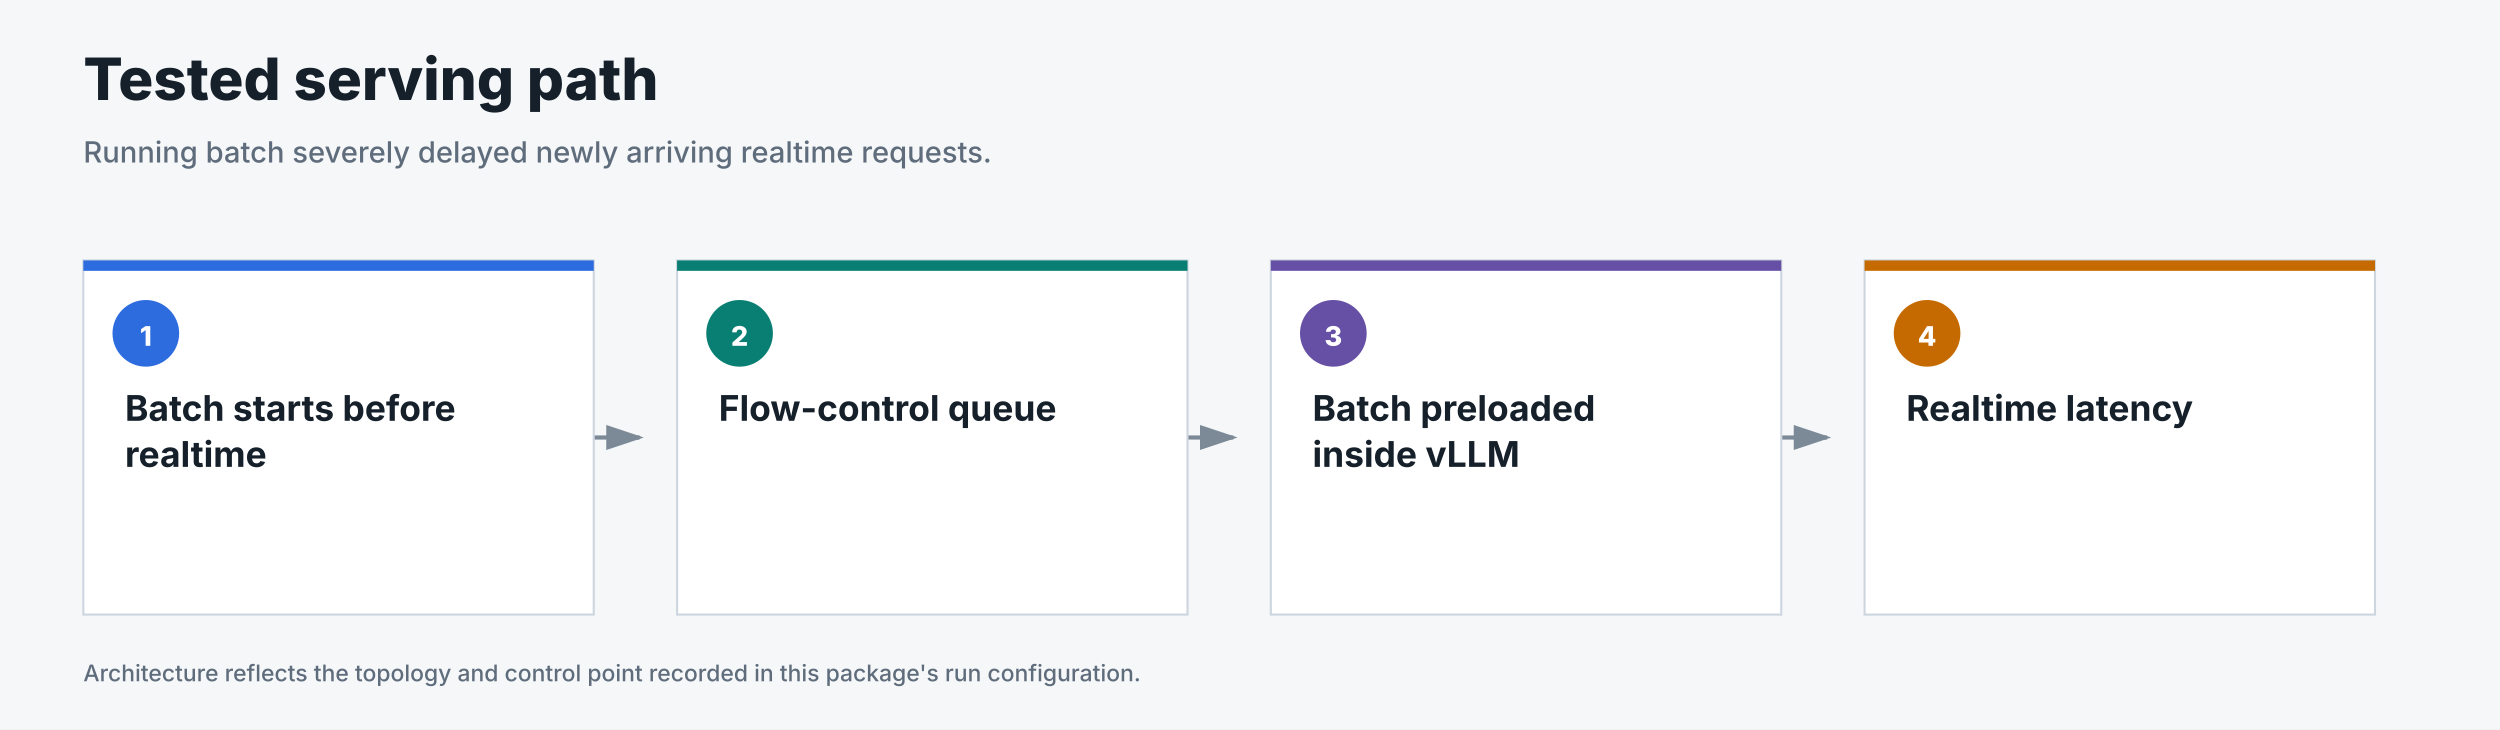
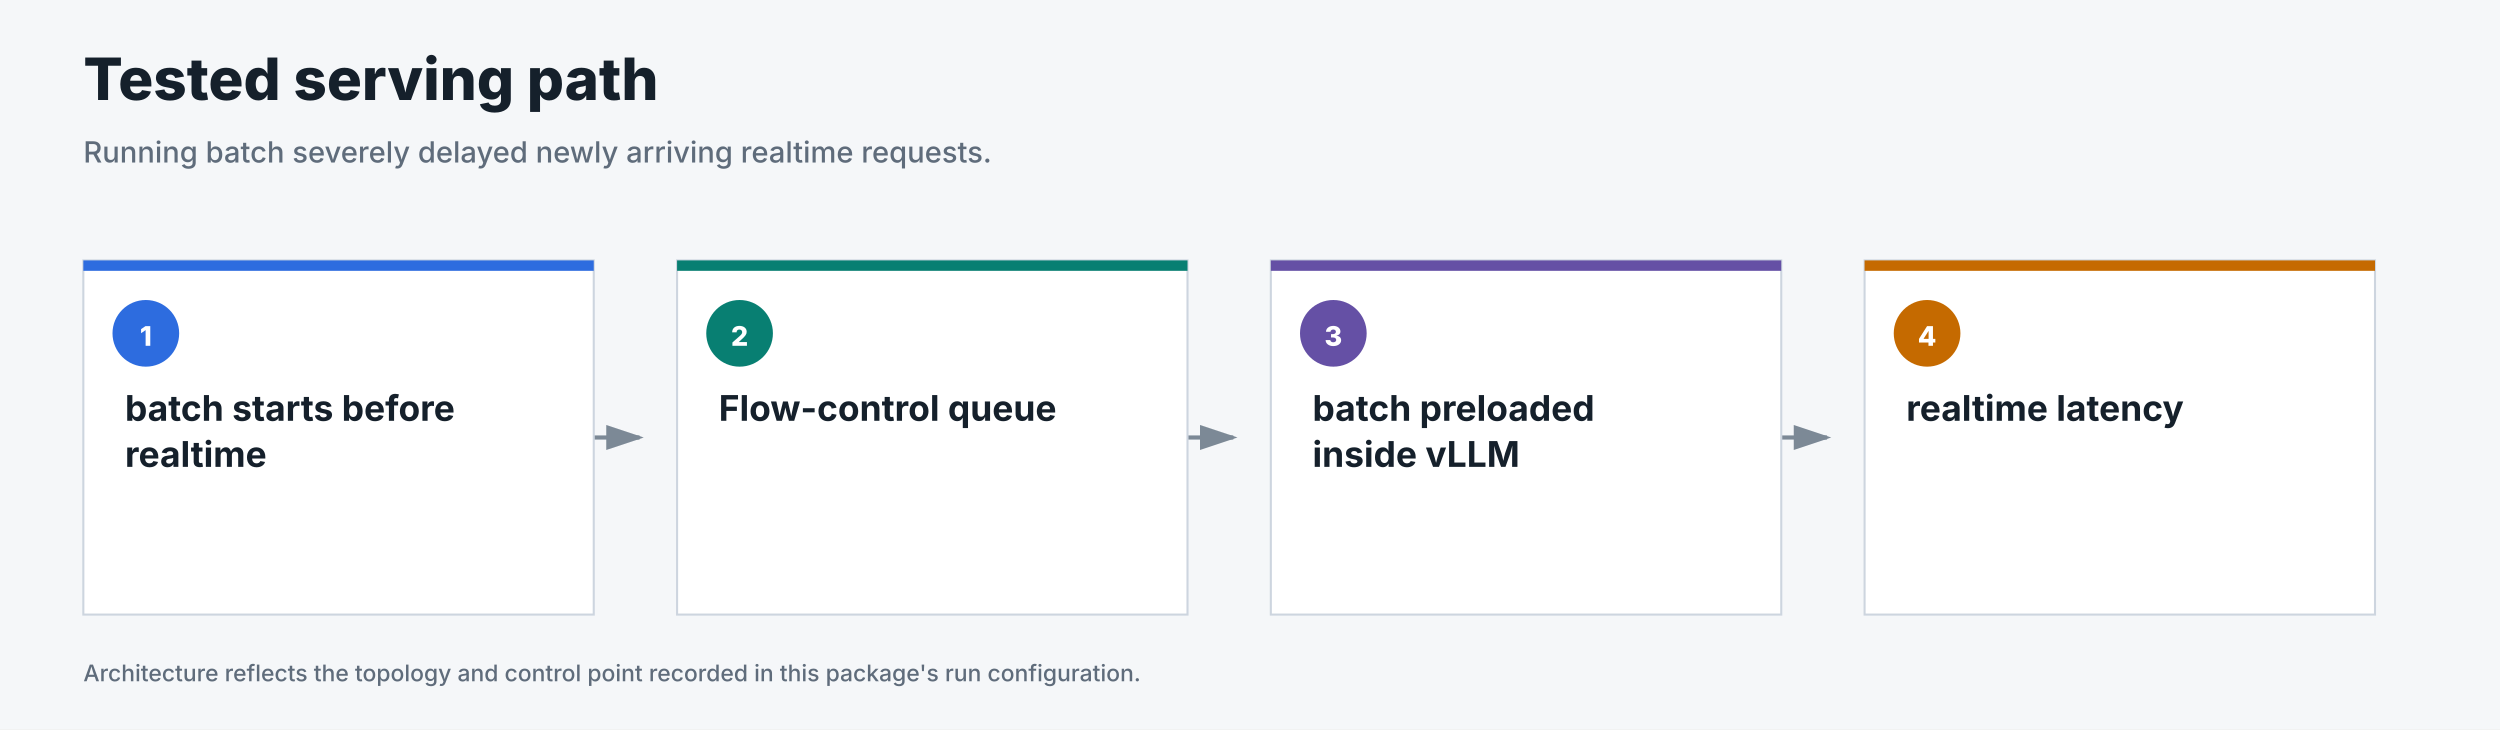
<svg xmlns="http://www.w3.org/2000/svg" width="1200" height="350" viewBox="0 0 1200 350" role="img" aria-labelledby="title desc">
  <style>text{font-family:Inter,Arial,sans-serif;letter-spacing:0}</style>
  <rect width="1200" height="350" fill="#f5f7f9" />
  <text x="40.0" y="48.0" fill="#15202b" font-size="28" font-weight="800" text-anchor="start">Tested serving path</text>
  <text x="40.0" y="78.0" fill="#5f6c7b" font-size="14" font-weight="500">
    <tspan x="40.0" dy="0.0">Running batch severely delayed newly arriving realtime requests.</tspan>
  </text>
  <defs>
    <marker id="arrow" markerWidth="10" markerHeight="10" refX="8" refY="3" orient="auto">
      <path d="M0,0 L0,6 L9,3 z" fill="#7c8996" />
    </marker>
  </defs>
  <line x1="285" y1="210" x2="307" y2="210" stroke="#7c8996" stroke-width="2" marker-end="url(#arrow)" />
  <rect x="40" y="125" width="245" height="170" fill="#ffffff" stroke="#cdd5df" />
  <rect x="40" y="125" width="245" height="5" fill="#2d6cdf" />
  <circle cx="70" cy="160" r="16" fill="#2d6cdf" />
  <text x="70.0" y="166.0" fill="#ffffff" font-size="13" font-weight="800" text-anchor="middle">1</text>
  <text x="60.0" y="202.0" fill="#15202b" font-size="17" font-weight="750">
-     <tspan x="60.0" dy="0.0">Batch starts before</tspan>
+     <tspan x="60.0" dy="0.0">batch starts before</tspan>
    <tspan x="60.0" dy="22.1">realtime</tspan>
  </text>
  <line x1="570" y1="210" x2="592" y2="210" stroke="#7c8996" stroke-width="2" marker-end="url(#arrow)" />
  <rect x="325" y="125" width="245" height="170" fill="#ffffff" stroke="#cdd5df" />
  <rect x="325" y="125" width="245" height="5" fill="#087f72" />
  <circle cx="355" cy="160" r="16" fill="#087f72" />
  <text x="355.0" y="166.0" fill="#ffffff" font-size="13" font-weight="800" text-anchor="middle">2</text>
  <text x="345.0" y="202.0" fill="#15202b" font-size="17" font-weight="750">
    <tspan x="345.0" dy="0.0">Flow-control queue</tspan>
  </text>
  <line x1="855" y1="210" x2="877" y2="210" stroke="#7c8996" stroke-width="2" marker-end="url(#arrow)" />
  <rect x="610" y="125" width="245" height="170" fill="#ffffff" stroke="#cdd5df" />
  <rect x="610" y="125" width="245" height="5" fill="#6550a5" />
  <circle cx="640" cy="160" r="16" fill="#6550a5" />
  <text x="640.0" y="166.0" fill="#ffffff" font-size="13" font-weight="800" text-anchor="middle">3</text>
  <text x="630.0" y="202.0" fill="#15202b" font-size="17" font-weight="750">
-     <tspan x="630.0" dy="0.0">Batch preloaded</tspan>
+     <tspan x="630.0" dy="0.0">batch preloaded</tspan>
    <tspan x="630.0" dy="22.1">inside vLLM</tspan>
  </text>
  <rect x="895" y="125" width="245" height="170" fill="#ffffff" stroke="#cdd5df" />
  <rect x="895" y="125" width="245" height="5" fill="#c56a00" />
  <circle cx="925" cy="160" r="16" fill="#c56a00" />
  <text x="925.0" y="166.0" fill="#ffffff" font-size="13" font-weight="800" text-anchor="middle">4</text>
  <text x="915.0" y="202.0" fill="#15202b" font-size="17" font-weight="750">
-     <tspan x="915.0" dy="0.0">Realtime latency</tspan>
+     <tspan x="915.0" dy="0.0">realtime latency</tspan>
  </text>
  <text x="40.0" y="327.0" fill="#5f6c7b" font-size="11" font-weight="500" text-anchor="start">Architecture reflects the topology and control point recorded in this package's run configuration.</text>
</svg>
